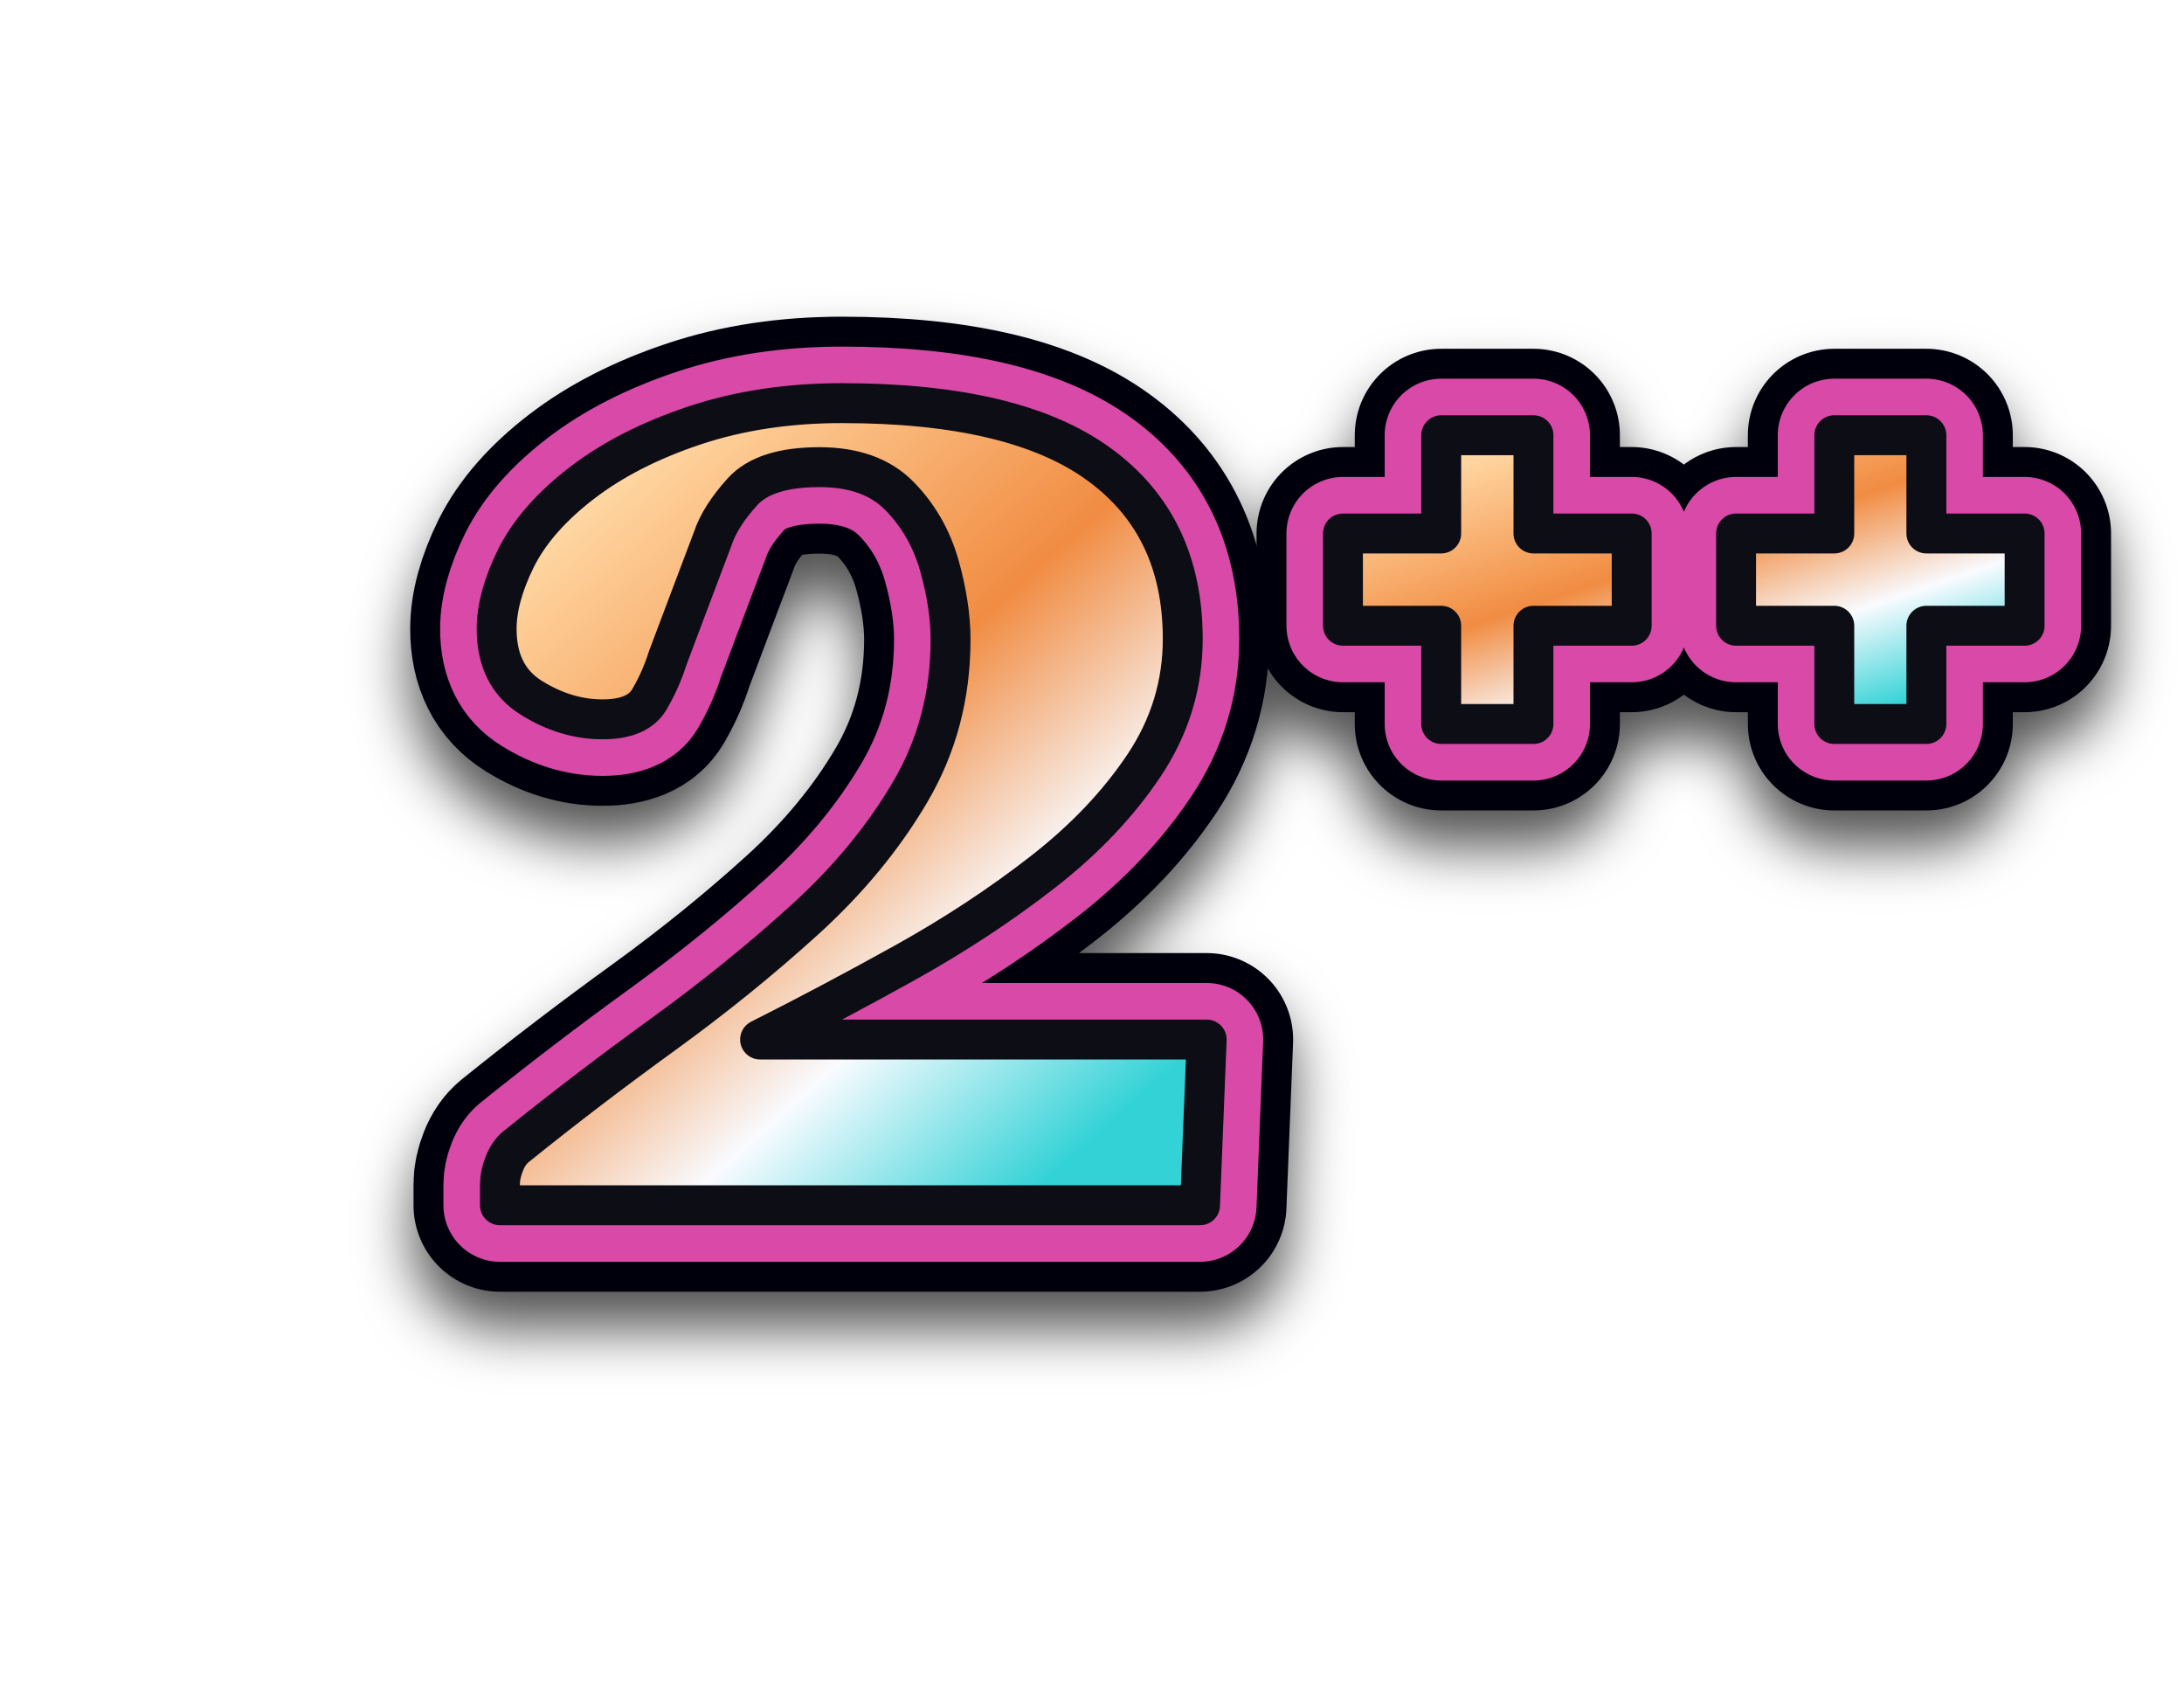
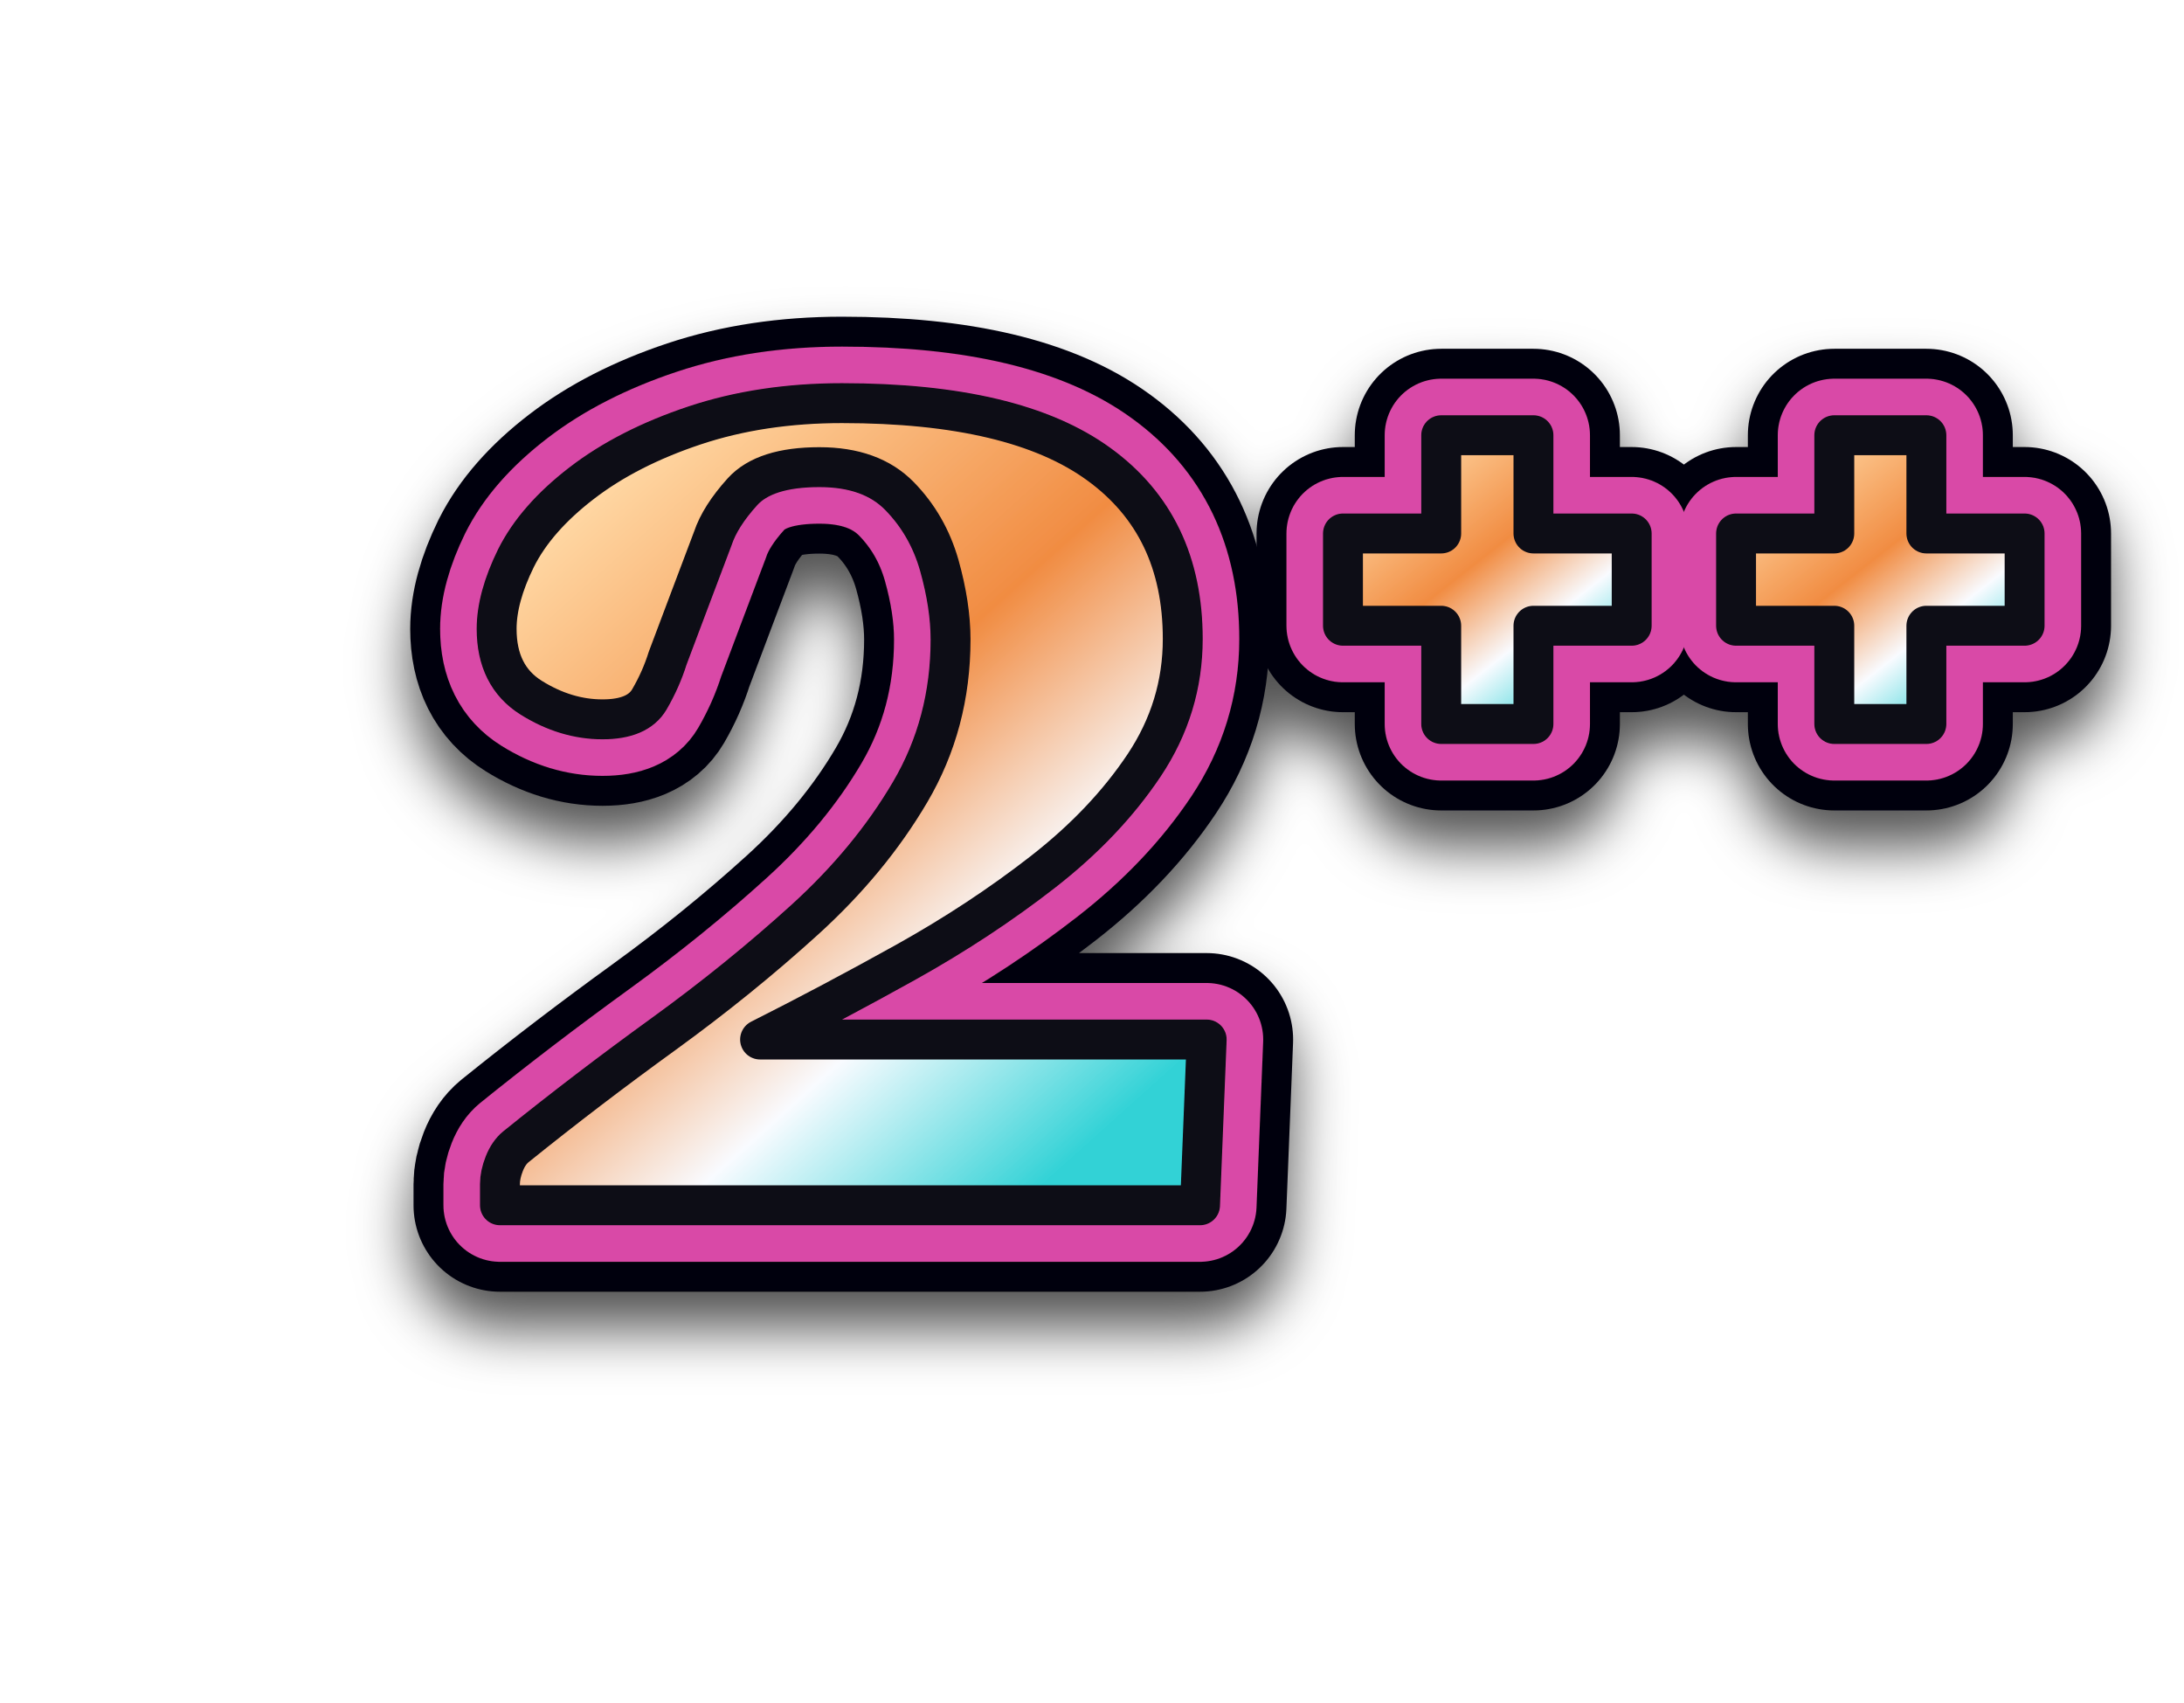
<svg xmlns="http://www.w3.org/2000/svg" viewBox="0 0 1314 1024" role="img" aria-label="LN 2 dan">
  <defs>
    <linearGradient id="lnfill" x1="18%" x2="84%" y1="8%" y2="92%">
      <stop offset="0" stop-color="#ffd7a3" />
      <stop offset="0.43" stop-color="#f18c42" />
      <stop offset="0.72" stop-color="#f9fbff" />
      <stop offset="1" stop-color="#31d2d6" />
    </linearGradient>
    <filter id="shadow" x="-25%" y="-25%" width="150%" height="150%">
      <feDropShadow dx="0" dy="22" stdDeviation="17" flood-color="#000" flood-opacity="0.68" />
    </filter>
  </defs>
  <g filter="url(#shadow)">
    <path d="M722.0 725.0L300.8 725.0L300.8 712.2Q300.8 706.6 303.4 700.0Q306.0 693.4 310.4 689.8L310.4 689.8Q353.2 655.3 399.1 622.1Q444.9 588.9 484.2 553.2Q523.4 517.6 547.6 476.4Q571.9 435.1 571.9 384.7L571.9 384.7Q571.9 364.2 565.1 340.0Q558.2 315.8 541.2 298.4Q524.2 281.0 493.0 281.0L493.0 281.0Q460.1 281.0 446.7 295.8Q433.3 310.6 428.9 323.8L428.9 323.8Q422.1 341.8 415.3 359.8Q408.5 377.9 401.7 395.9L401.7 395.9Q397.7 408.7 390.7 420.7Q383.7 432.7 362.5 432.7L362.5 432.7Q340.4 432.7 319.6 419.7Q298.8 406.7 298.8 378.3L298.8 378.3Q298.8 359.4 310.4 335.8L310.4 335.8Q322.4 311.8 350.0 290.6Q377.7 269.3 417.9 255.9Q458.1 242.5 506.6 242.5L506.6 242.5Q610.7 242.5 661.1 279.2Q711.6 315.8 711.6 384.3L711.6 384.3Q711.6 425.5 688.4 460.3Q665.1 495.2 627.3 524.6Q589.5 554.0 544.8 578.9Q500.2 603.7 457.3 625.3L457.3 625.3L726.0 625.3L722.0 725.0Z" fill="none" stroke="#050509" stroke-width="104" stroke-linejoin="round" />
-     <path d="M867.1 261.8L922.6 261.8L922.6 320.9L981.7 320.9L981.7 376.4L922.6 376.4L922.6 435.5L867.1 435.5L867.1 376.4L808.0 376.4L808.0 320.9L867.1 320.9ZM1103.6 261.8L1159.0 261.8L1159.0 320.9L1218.1 320.9L1218.1 376.4L1159.0 376.4L1159.0 435.5L1103.6 435.5L1103.6 376.4L1044.5 376.4L1044.5 320.9L1103.6 320.9Z" fill="none" stroke="#050509" stroke-width="104" stroke-linejoin="round" />
+     <path d="M867.1 261.8L922.6 261.8L922.6 320.9L981.7 320.9L981.7 376.4L922.6 376.4L922.6 435.5L867.1 435.5L867.1 376.4L808.0 376.4L808.0 320.9L867.1 320.9Z" fill="none" stroke="#050509" stroke-width="104" stroke-linejoin="round" />
+     <path d="M1103.6 261.8L1159.0 261.8L1159.0 320.9L1218.1 320.9L1218.1 376.4L1159.0 376.4L1159.0 435.5L1103.6 435.5L1103.6 376.4L1044.5 376.4L1044.5 320.9L1103.6 320.9Z" fill="none" stroke="#050509" stroke-width="104" stroke-linejoin="round" />
    <path d="M722.0 725.0L300.8 725.0L300.8 712.2Q300.8 706.6 303.4 700.0Q306.0 693.4 310.4 689.8L310.4 689.8Q353.2 655.3 399.1 622.1Q444.9 588.9 484.2 553.2Q523.4 517.6 547.6 476.4Q571.9 435.1 571.9 384.7L571.9 384.7Q571.9 364.2 565.1 340.0Q558.2 315.8 541.2 298.4Q524.2 281.0 493.0 281.0L493.0 281.0Q460.1 281.0 446.7 295.8Q433.3 310.6 428.9 323.8L428.9 323.8Q422.1 341.8 415.3 359.8Q408.5 377.9 401.7 395.9L401.7 395.9Q397.7 408.7 390.7 420.7Q383.7 432.7 362.5 432.7L362.5 432.7Q340.4 432.7 319.6 419.7Q298.8 406.7 298.8 378.3L298.8 378.3Q298.8 359.4 310.4 335.8L310.4 335.8Q322.4 311.8 350.0 290.6Q377.7 269.3 417.9 255.9Q458.1 242.5 506.6 242.5L506.6 242.5Q610.7 242.5 661.1 279.2Q711.6 315.8 711.6 384.3L711.6 384.3Q711.6 425.5 688.4 460.3Q665.1 495.2 627.3 524.6Q589.5 554.0 544.8 578.9Q500.2 603.7 457.3 625.3L457.3 625.3L726.0 625.3L722.0 725.0Z" fill="none" stroke="#d94aa7" stroke-width="68" stroke-linejoin="round" />
-     <path d="M867.1 261.8L922.6 261.8L922.6 320.9L981.7 320.9L981.7 376.4L922.6 376.4L922.6 435.5L867.1 435.5L867.1 376.4L808.0 376.4L808.0 320.9L867.1 320.9ZM1103.6 261.8L1159.0 261.8L1159.0 320.9L1218.1 320.9L1218.1 376.4L1159.0 376.4L1159.0 435.5L1103.6 435.5L1103.6 376.4L1044.5 376.4L1044.5 320.9L1103.6 320.9Z" fill="none" stroke="#d94aa7" stroke-width="68" stroke-linejoin="round" />
+     <path d="M867.1 261.8L922.6 261.8L922.6 320.9L981.7 320.9L981.7 376.4L922.6 376.4L922.6 435.5L867.1 435.5L867.1 376.4L808.0 376.4L808.0 320.9L867.1 320.9Z" fill="none" stroke="#d94aa7" stroke-width="68" stroke-linejoin="round" />
+     <path d="M1103.6 261.8L1159.0 261.8L1159.0 320.9L1218.1 320.9L1218.1 376.4L1159.0 376.4L1159.0 435.5L1103.6 435.5L1103.6 376.4L1044.5 376.4L1044.5 320.9L1103.6 320.9Z" fill="none" stroke="#d94aa7" stroke-width="68" stroke-linejoin="round" />
    <path d="M722.0 725.0L300.8 725.0L300.8 712.2Q300.8 706.6 303.4 700.0Q306.0 693.4 310.4 689.8L310.4 689.8Q353.2 655.3 399.1 622.1Q444.9 588.9 484.2 553.2Q523.4 517.6 547.6 476.4Q571.9 435.1 571.9 384.7L571.9 384.7Q571.9 364.2 565.1 340.0Q558.2 315.8 541.2 298.4Q524.2 281.0 493.0 281.0L493.0 281.0Q460.1 281.0 446.7 295.8Q433.3 310.6 428.9 323.8L428.9 323.8Q422.1 341.8 415.3 359.8Q408.5 377.9 401.7 395.9L401.7 395.9Q397.7 408.7 390.7 420.7Q383.7 432.7 362.5 432.7L362.5 432.7Q340.4 432.7 319.6 419.7Q298.8 406.7 298.8 378.3L298.8 378.3Q298.8 359.4 310.4 335.8L310.4 335.8Q322.4 311.8 350.0 290.6Q377.7 269.3 417.9 255.9Q458.1 242.5 506.6 242.5L506.6 242.5Q610.7 242.5 661.1 279.2Q711.6 315.8 711.6 384.3L711.6 384.3Q711.6 425.5 688.4 460.3Q665.1 495.2 627.3 524.6Q589.5 554.0 544.8 578.9Q500.2 603.7 457.3 625.3L457.3 625.3L726.0 625.3L722.0 725.0Z" fill="url(#lnfill)" stroke="#0d0a12" stroke-width="24" stroke-linejoin="round" />
-     <path d="M867.1 261.8L922.6 261.8L922.6 320.9L981.7 320.9L981.7 376.4L922.6 376.4L922.6 435.5L867.1 435.5L867.1 376.4L808.0 376.4L808.0 320.9L867.1 320.9ZM1103.6 261.8L1159.0 261.8L1159.0 320.9L1218.1 320.9L1218.1 376.4L1159.0 376.4L1159.0 435.5L1103.6 435.5L1103.6 376.4L1044.5 376.4L1044.5 320.9L1103.6 320.9Z" fill="url(#lnfill)" stroke="#0d0a12" stroke-width="24" stroke-linejoin="round" />
+     <path d="M867.1 261.8L922.6 261.8L922.6 320.9L981.7 320.9L981.7 376.4L922.6 376.4L922.6 435.5L867.1 435.5L867.1 376.4L808.0 376.4L808.0 320.9L867.1 320.9Z" fill="url(#lnfill)" stroke="#0d0a12" stroke-width="24" stroke-linejoin="round" />
+     <path d="M1103.6 261.8L1159.0 261.8L1159.0 320.9L1218.1 320.9L1218.1 376.4L1159.0 376.4L1159.0 435.5L1103.6 435.5L1103.6 376.4L1044.5 376.4L1044.5 320.9L1103.6 320.9Z" fill="url(#lnfill)" stroke="#0d0a12" stroke-width="24" stroke-linejoin="round" />
  </g>
</svg>
